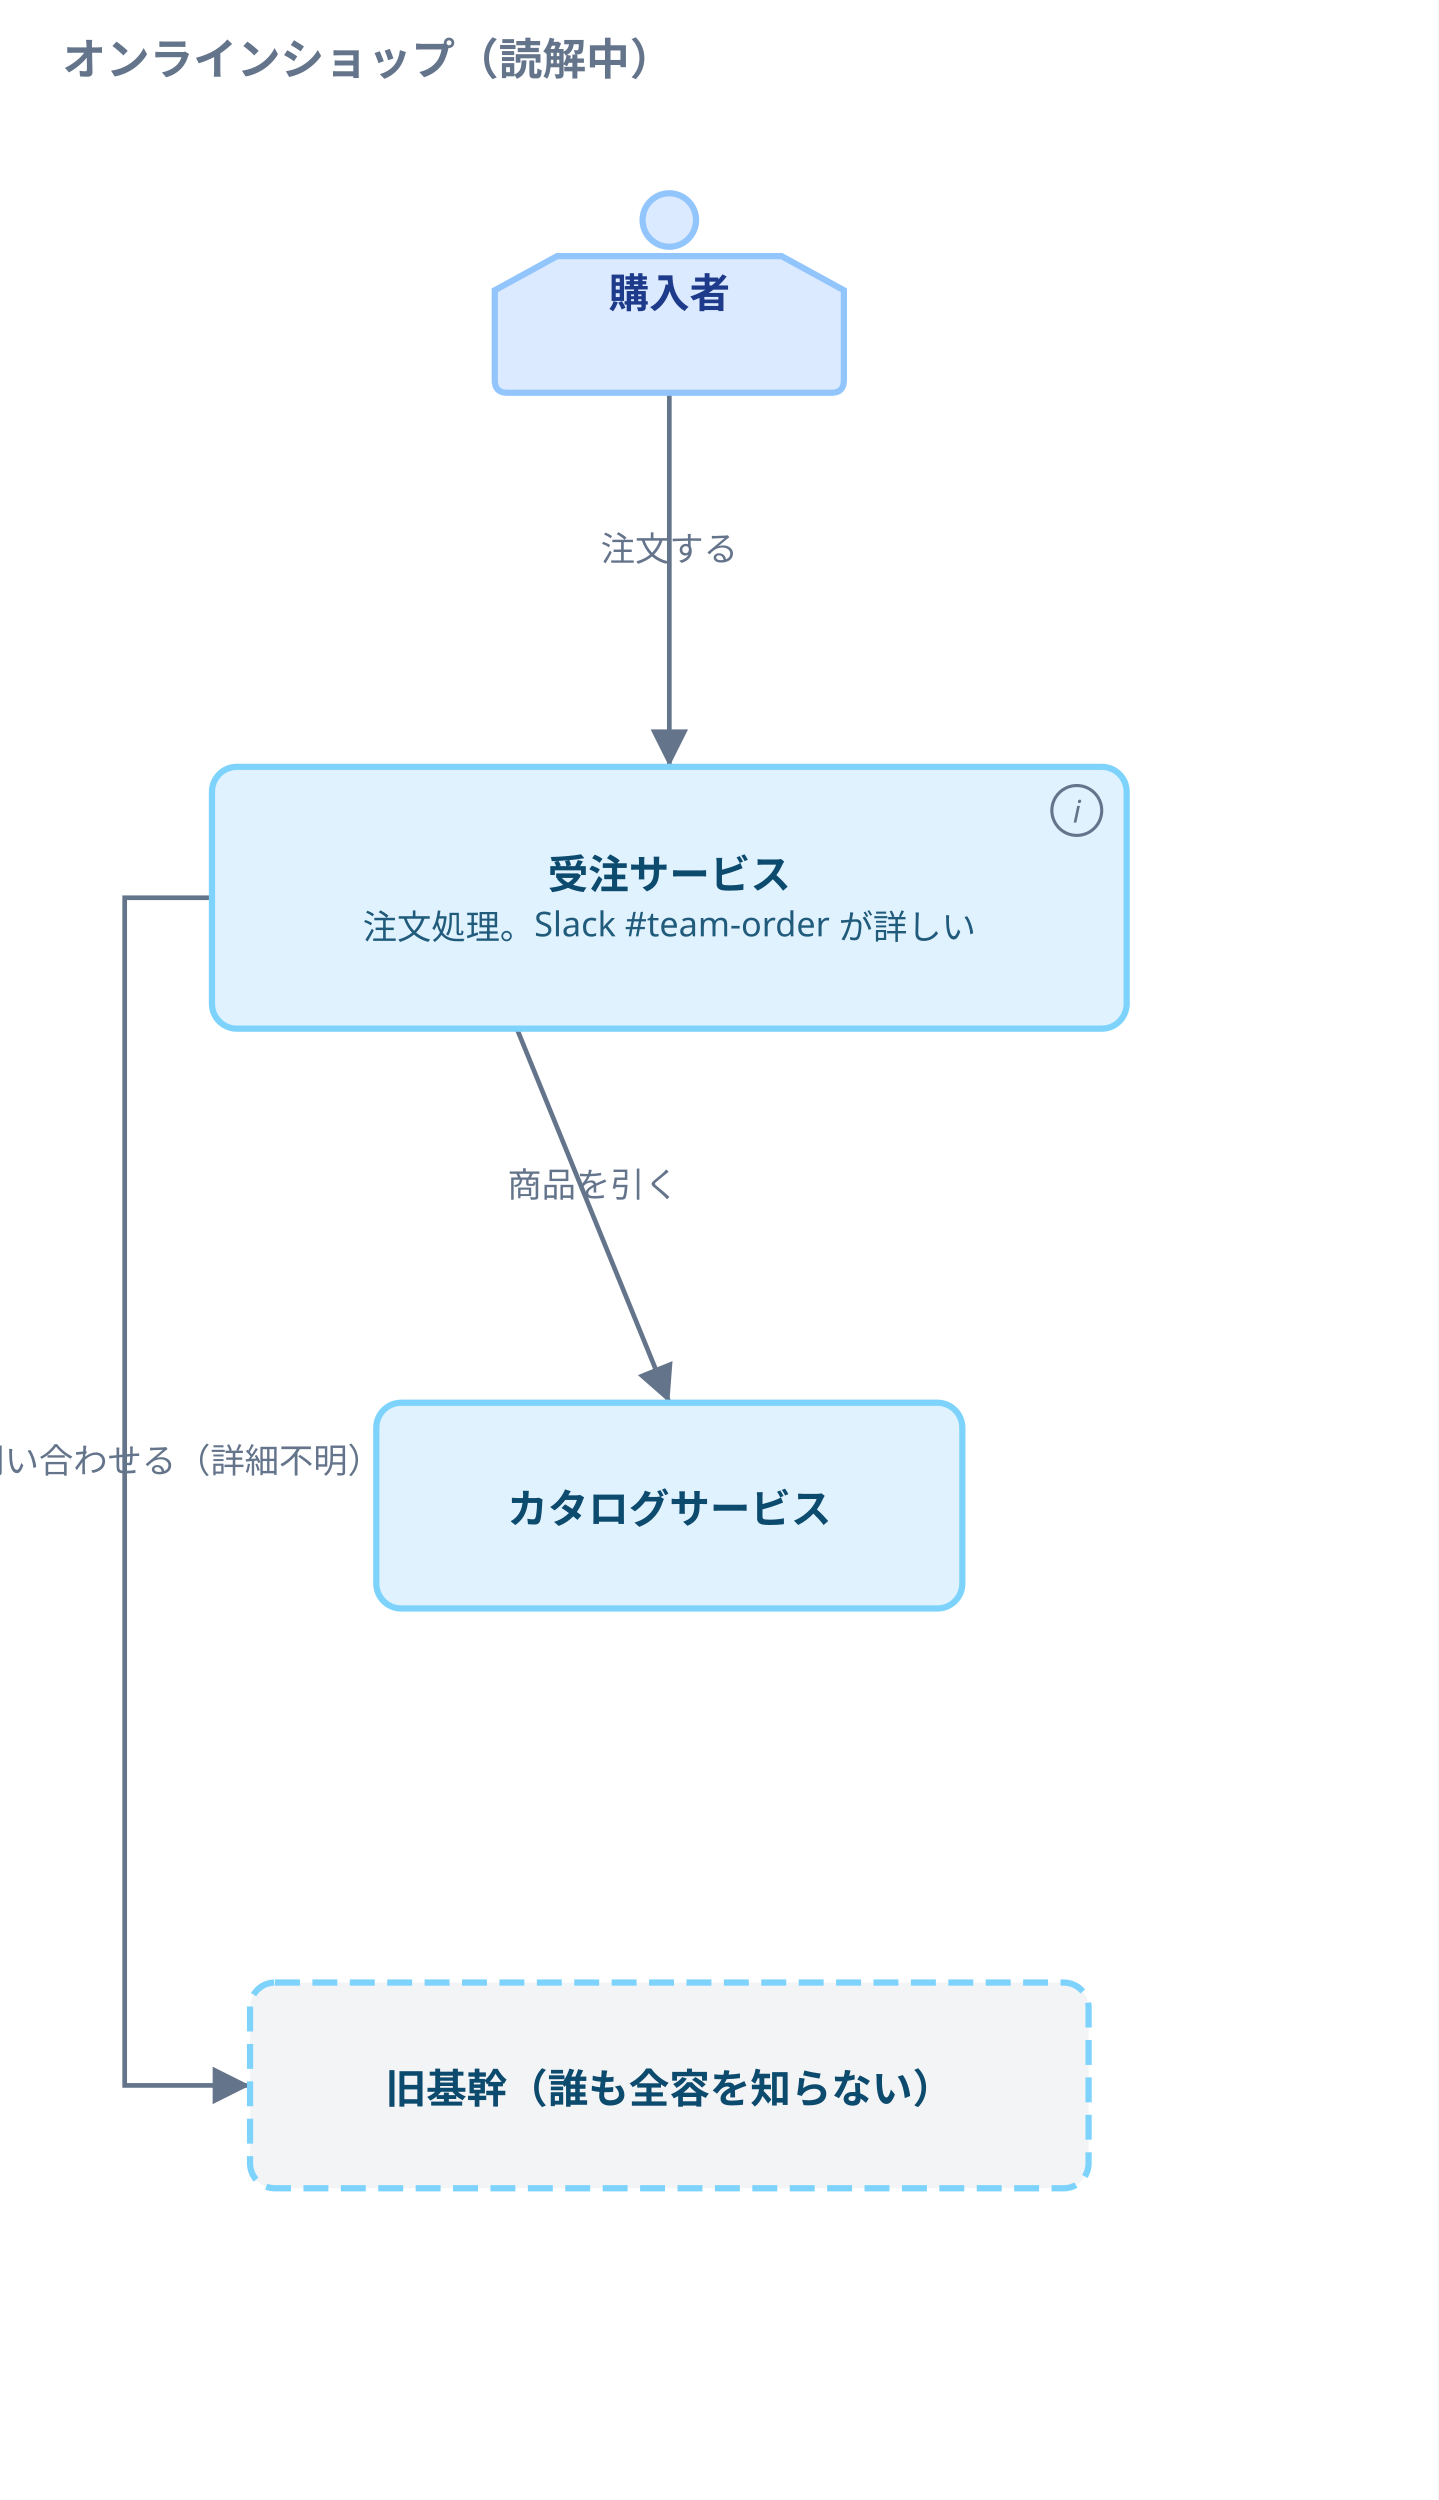
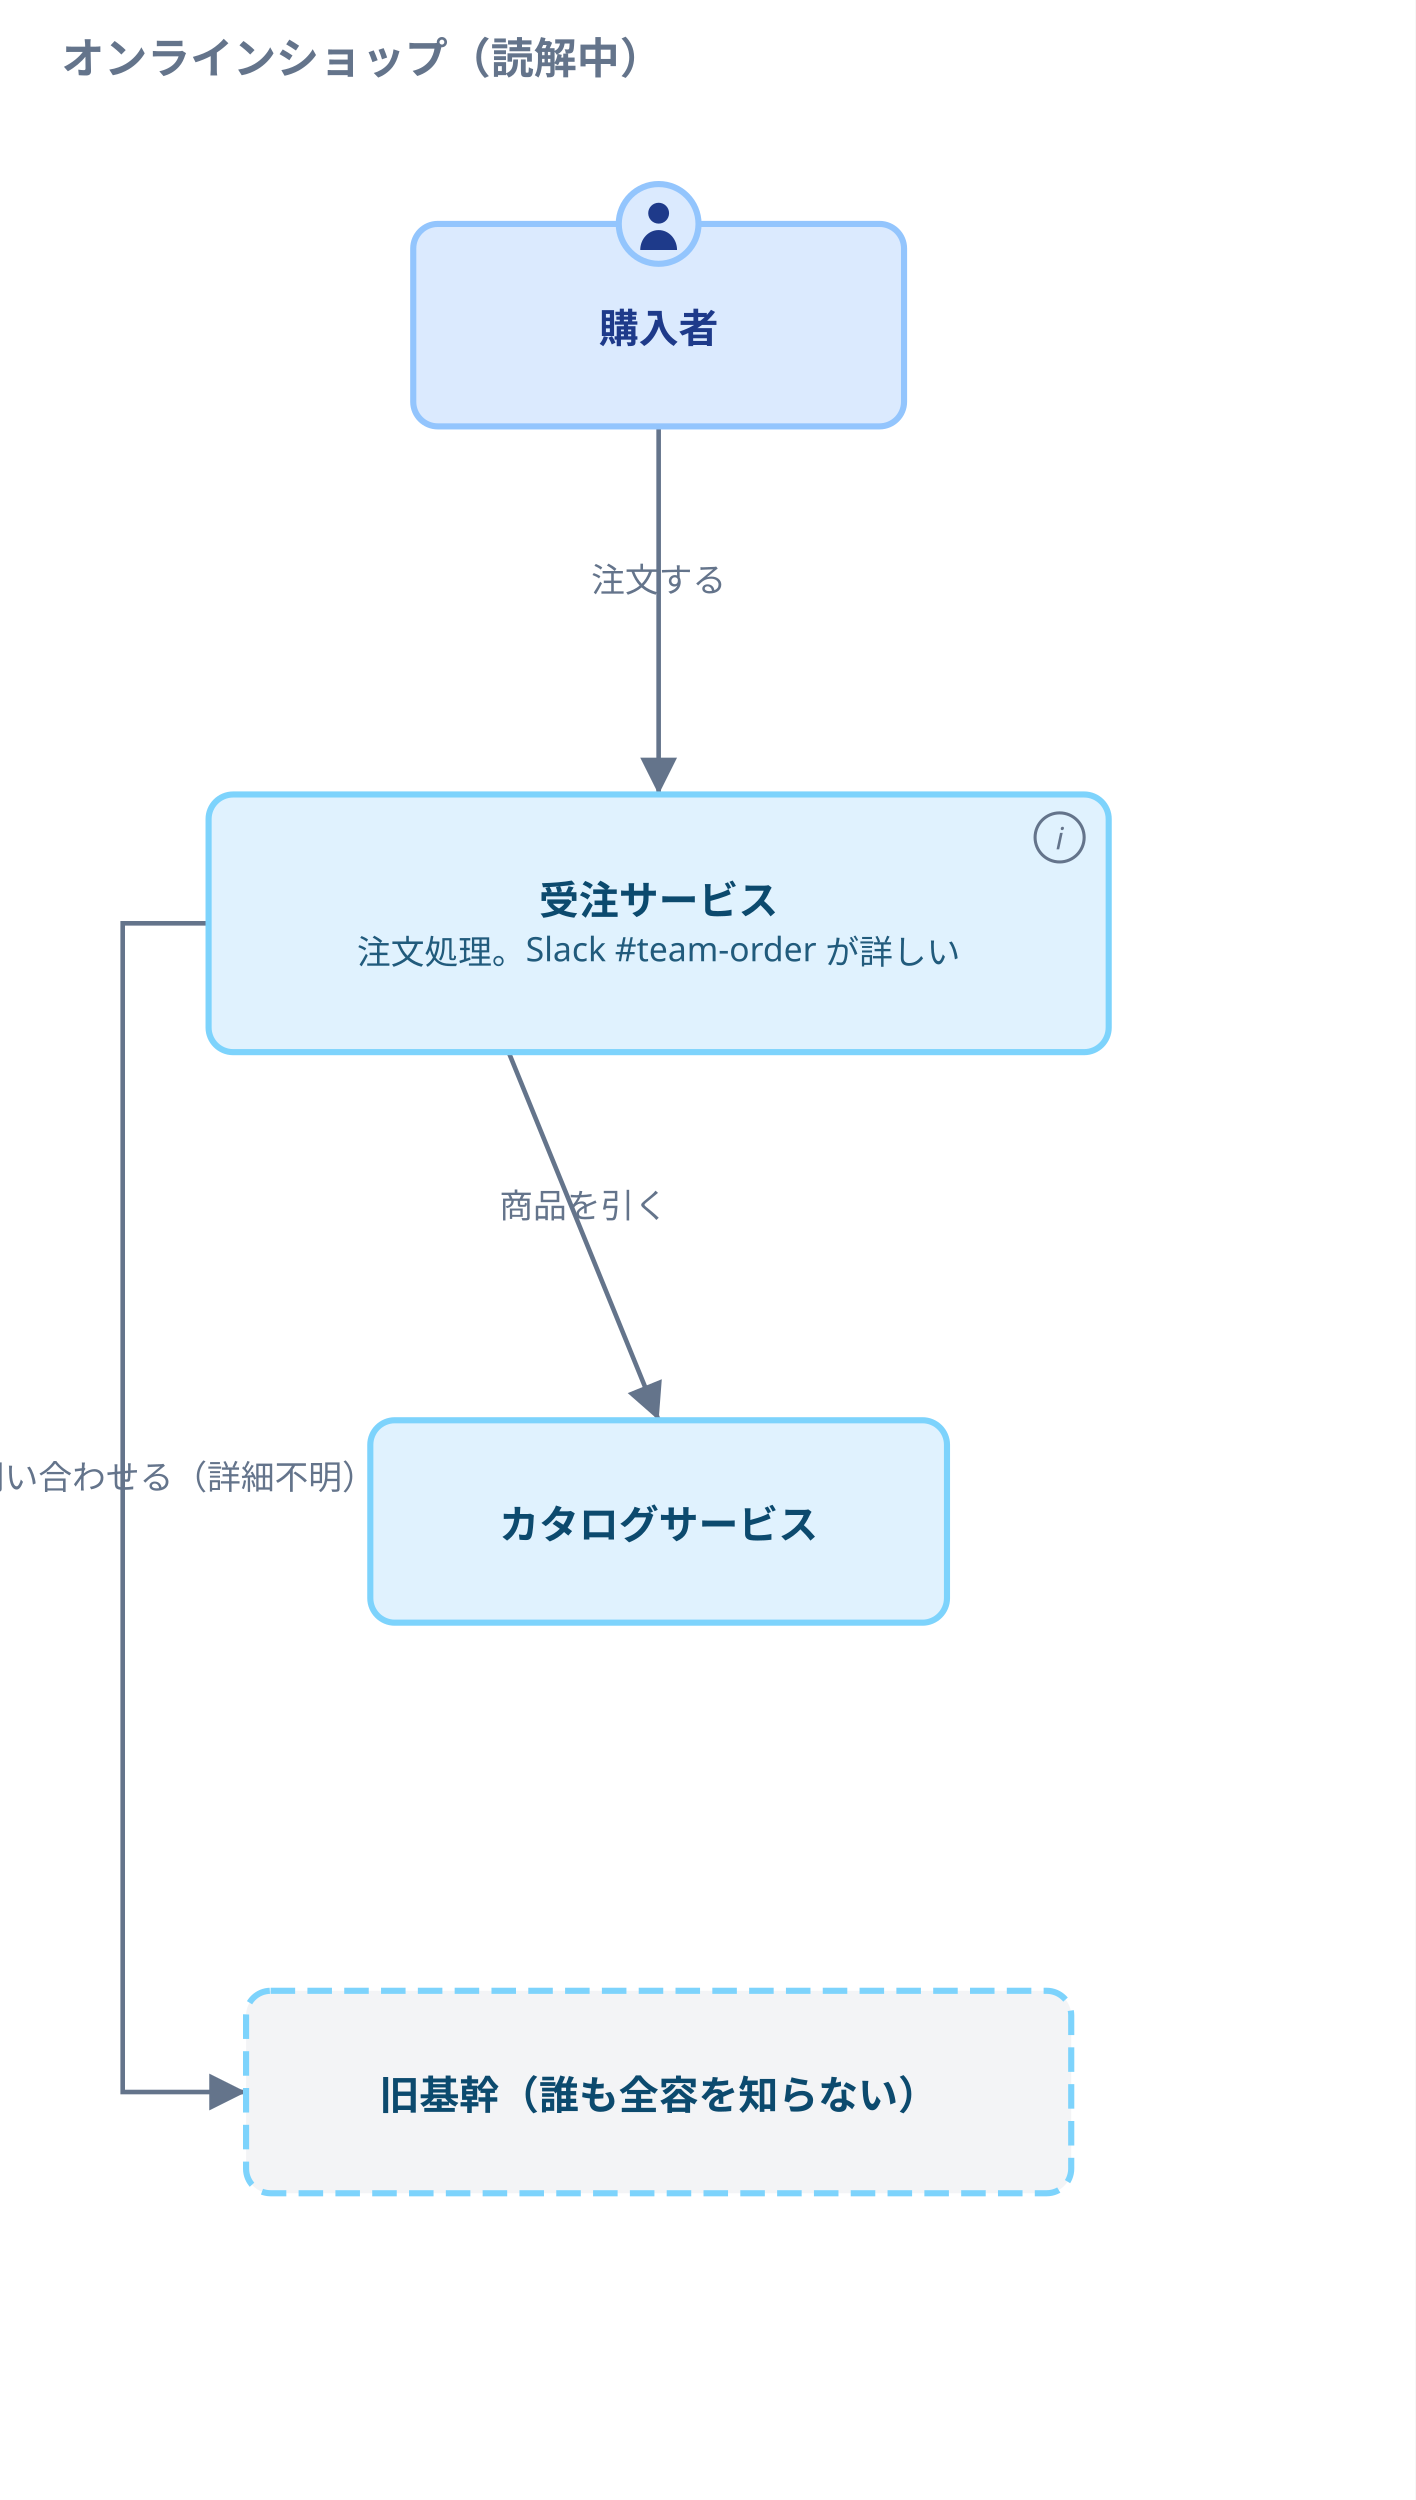
- <svg xmlns="http://www.w3.org/2000/svg" viewBox="0 0 461.435 802" width="461.435" height="802">
+ <svg xmlns="http://www.w3.org/2000/svg" viewBox="0 0 461.435 815" width="461.435" height="815">
  <defs>
    <marker id="arrow-default" viewBox="0 0 10 10" refX="10" refY="5" markerWidth="8" markerHeight="8" orient="auto-start-reverse">
      <path d="M 0 0 L 10 5 L 0 10 z" fill="#64748B" />
    </marker>
  </defs>
-   <rect width="461.435" height="802" fill="#FFFFFF" rx="0" />
+   <rect width="461.435" height="815" fill="#FFFFFF" rx="0" />
  <text x="20" y="24" fill="#64748B" font-size="14px" font-family="sans-serif" font-weight="bold">オンラインショップ（読解中）</text>
  <g class="edges">
    <g data-edge-from="Customer" data-edge-to="OrderService" data-edge-kind="sync" data-edge-canonical-id="Customer-&gt;OrderService" data-edge-label="注文する" class="krs-edge krs-edge--interactive">
-       <line x1="214.718" y1="126" x2="214.718" y2="246" stroke="transparent" stroke-width="14" stroke-linecap="butt" class="krs-edge__hitline" />
-       <line x1="214.718" y1="126" x2="214.718" y2="246" stroke="#64748B" stroke-width="1.5" marker-end="url(#arrow-default)" />
-       <text x="214.718" y="180" text-anchor="middle" fill="#64748B" font-size="11px" font-family="sans-serif">注文する</text>
+       <line x1="214.718" y1="139" x2="214.718" y2="259" stroke="transparent" stroke-width="14" stroke-linecap="butt" class="krs-edge__hitline" />
+       <line x1="214.718" y1="139" x2="214.718" y2="259" stroke="#64748B" stroke-width="1.5" marker-end="url(#arrow-default)" />
+       <text x="214.718" y="193" text-anchor="middle" fill="#64748B" font-size="11px" font-family="sans-serif">注文する</text>
    </g>
    <g data-edge-from="OrderService" data-edge-to="CatalogService" data-edge-kind="sync" data-edge-canonical-id="OrderService-&gt;CatalogService" data-edge-label="商品を引く" class="krs-edge krs-edge--interactive">
-       <line x1="165.812" y1="330" x2="214.718" y2="450" stroke="transparent" stroke-width="14" stroke-linecap="butt" class="krs-edge__hitline" />
-       <line x1="165.812" y1="330" x2="214.718" y2="450" stroke="#64748B" stroke-width="1.5" marker-end="url(#arrow-default)" />
-       <text x="190.265" y="384" text-anchor="middle" fill="#64748B" font-size="11px" font-family="sans-serif">商品を引く</text>
+       <line x1="165.812" y1="343" x2="214.718" y2="463" stroke="transparent" stroke-width="14" stroke-linecap="butt" class="krs-edge__hitline" />
+       <line x1="165.812" y1="343" x2="214.718" y2="463" stroke="#64748B" stroke-width="1.5" marker-end="url(#arrow-default)" />
+       <text x="190.265" y="397" text-anchor="middle" fill="#64748B" font-size="11px" font-family="sans-serif">商品を引く</text>
    </g>
    <g data-edge-from="OrderService" data-edge-to="Legacy" data-edge-kind="sync" data-edge-canonical-id="OrderService-&gt;Legacy" data-edge-label="在庫を問い合わせる（詳細不明）" class="krs-edge krs-edge--interactive">
-       <polyline points="68,288 40,288 40,669 80.218,669" fill="none" stroke="transparent" stroke-width="14" stroke-linecap="butt" class="krs-edge__hitline" />
-       <polyline points="68,288 40,288 40,669 80.218,669" fill="none" stroke="#64748B" stroke-width="1.5" marker-end="url(#arrow-default)" />
-       <text x="40" y="472.5" text-anchor="middle" fill="#64748B" font-size="11px" font-family="sans-serif">在庫を問い合わせる（詳細不明）</text>
+       <polyline points="68,301 40,301 40,682 80.218,682" fill="none" stroke="transparent" stroke-width="14" stroke-linecap="butt" class="krs-edge__hitline" />
+       <polyline points="68,301 40,301 40,682 80.218,682" fill="none" stroke="#64748B" stroke-width="1.5" marker-end="url(#arrow-default)" />
+       <text x="40" y="485.5" text-anchor="middle" fill="#64748B" font-size="11px" font-family="sans-serif">在庫を問い合わせる（詳細不明）</text>
    </g>
  </g>
  <g class="nodes">
    <g data-node-id="Customer" data-node-kind="user" data-has-children="false" data-has-description="false">
-       <circle cx="214.718" cy="70.58" r="8.58" fill="#DBEAFE" stroke="#93C5FD" stroke-width="2" />
-       <path d="M178.718 82.16 L250.718 82.16 L270.718 93.12 L270.718 122 Q270.718 126 266.718 126 L162.718 126 Q158.718 126 158.718 122 L158.718 93.12 Z" fill="#DBEAFE" stroke="#93C5FD" stroke-width="2" />
-       <text x="214.718" y="93" text-anchor="middle" dominant-baseline="central" fill="#1E3A8A" font-size="13px" font-weight="bold" font-family="sans-serif">購入者</text>
+       <rect x="134.718" y="73" width="160" height="66" rx="8" ry="8" fill="#DBEAFE" stroke="#93C5FD" stroke-width="2" />
+       <circle cx="214.718" cy="73" r="13" fill="#DBEAFE" stroke="#93C5FD" stroke-width="2" />
+       <circle cx="214.718" cy="69.5" r="3.4" fill="#1E3A8A" />
+       <path d="M208.718 81.5 a6 6.5 0 0 1 12 0 Z" fill="#1E3A8A" />
+       <text x="214.718" y="106" text-anchor="middle" dominant-baseline="central" fill="#1E3A8A" font-size="13px" font-weight="bold" font-family="sans-serif">購入者</text>
    </g>
    <g data-node-id="OrderService" data-node-kind="service" data-has-children="false" data-has-description="true">
-       <rect x="68" y="246" width="293.435" height="84" rx="8" ry="8" fill="#E0F2FE" stroke="#7DD3FC" stroke-width="2" />
-       <text x="214.718" y="279.5" text-anchor="middle" dominant-baseline="central" fill="#0C4A6E" font-size="13px" font-weight="bold" font-family="sans-serif">受注サービス</text>
-       <text x="214.718" y="296.5" text-anchor="middle" dominant-baseline="central" fill="#0C4A6E" font-size="11px" font-family="sans-serif" opacity="0.9">注文処理。Slack #team-order が詳しい</text>
+       <rect x="68" y="259" width="293.435" height="84" rx="8" ry="8" fill="#E0F2FE" stroke="#7DD3FC" stroke-width="2" />
+       <text x="214.718" y="292.5" text-anchor="middle" dominant-baseline="central" fill="#0C4A6E" font-size="13px" font-weight="bold" font-family="sans-serif">受注サービス</text>
+       <text x="214.718" y="309.5" text-anchor="middle" dominant-baseline="central" fill="#0C4A6E" font-size="11px" font-family="sans-serif" opacity="0.9">注文処理。Slack #team-order が詳しい</text>
      <g data-info-button="OrderService" style="cursor: pointer" pointer-events="all">
-         <circle cx="345.435" cy="260" r="8" fill="transparent" stroke="#64748B" stroke-width="1" />
-         <text x="345.435" y="260" text-anchor="middle" dominant-baseline="central" fill="#64748B" font-size="10px" font-family="sans-serif" font-style="italic">i</text>
+         <circle cx="345.435" cy="273" r="8" fill="transparent" stroke="#64748B" stroke-width="1" />
+         <text x="345.435" y="273" text-anchor="middle" dominant-baseline="central" fill="#64748B" font-size="10px" font-family="sans-serif" font-style="italic">i</text>
      </g>
    </g>
    <g data-node-id="CatalogService" data-node-kind="service" data-has-children="false" data-has-description="false">
-       <rect x="120.718" y="450" width="188" height="66" rx="8" ry="8" fill="#E0F2FE" stroke="#7DD3FC" stroke-width="2" />
-       <text x="214.718" y="483" text-anchor="middle" dominant-baseline="central" fill="#0C4A6E" font-size="13px" font-weight="bold" font-family="sans-serif">カタログサービス</text>
+       <rect x="120.718" y="463" width="188" height="66" rx="8" ry="8" fill="#E0F2FE" stroke="#7DD3FC" stroke-width="2" />
+       <text x="214.718" y="496" text-anchor="middle" dominant-baseline="central" fill="#0C4A6E" font-size="13px" font-weight="bold" font-family="sans-serif">カタログサービス</text>
    </g>
    <g data-node-id="Legacy" data-node-kind="service" data-has-children="false" data-has-description="false">
-       <rect x="80.218" y="636" width="269" height="66" rx="8" ry="8" fill="#F3F4F6" stroke="#7DD3FC" stroke-width="2" stroke-dasharray="8 4" />
-       <text x="214.718" y="669" text-anchor="middle" dominant-baseline="central" fill="#0C4A6E" font-size="13px" font-weight="bold" font-family="sans-serif">旧基幹（誰も全容を知らない）</text>
+       <rect x="80.218" y="649" width="269" height="66" rx="8" ry="8" fill="#F3F4F6" stroke="#7DD3FC" stroke-width="2" stroke-dasharray="8 4" />
+       <text x="214.718" y="682" text-anchor="middle" dominant-baseline="central" fill="#0C4A6E" font-size="13px" font-weight="bold" font-family="sans-serif">旧基幹（誰も全容を知らない）</text>
    </g>
  </g>
</svg>
